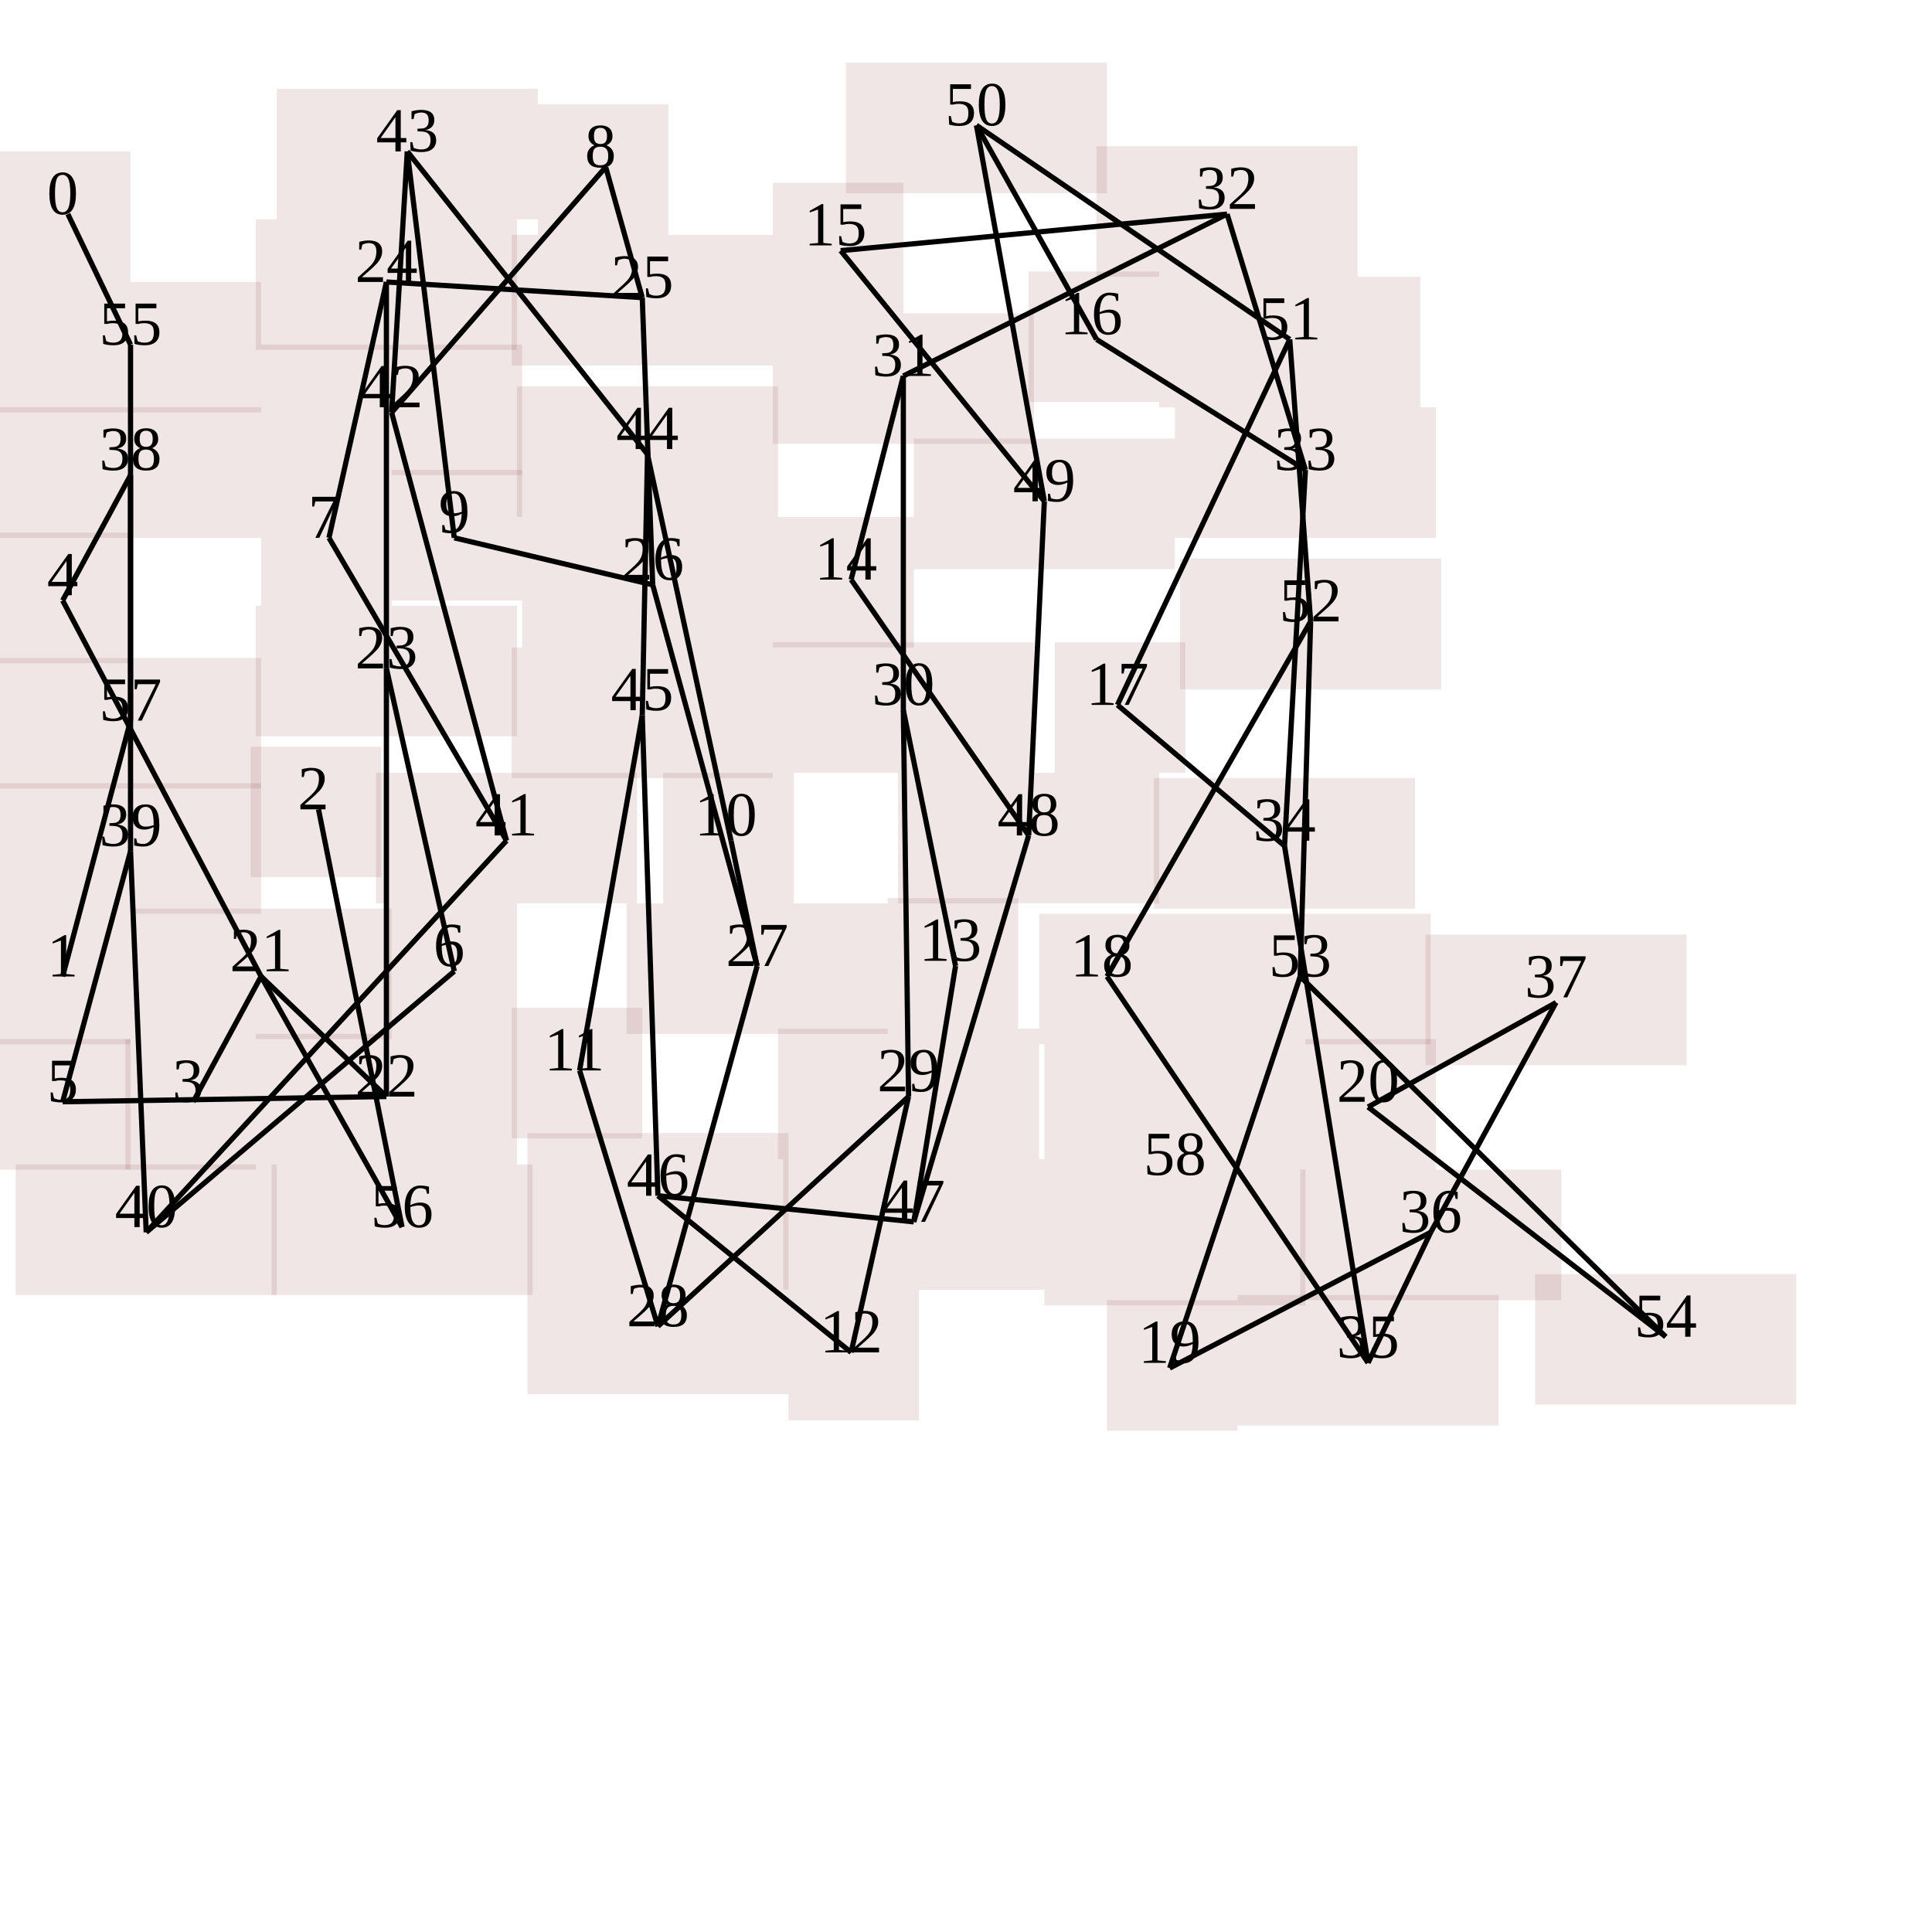
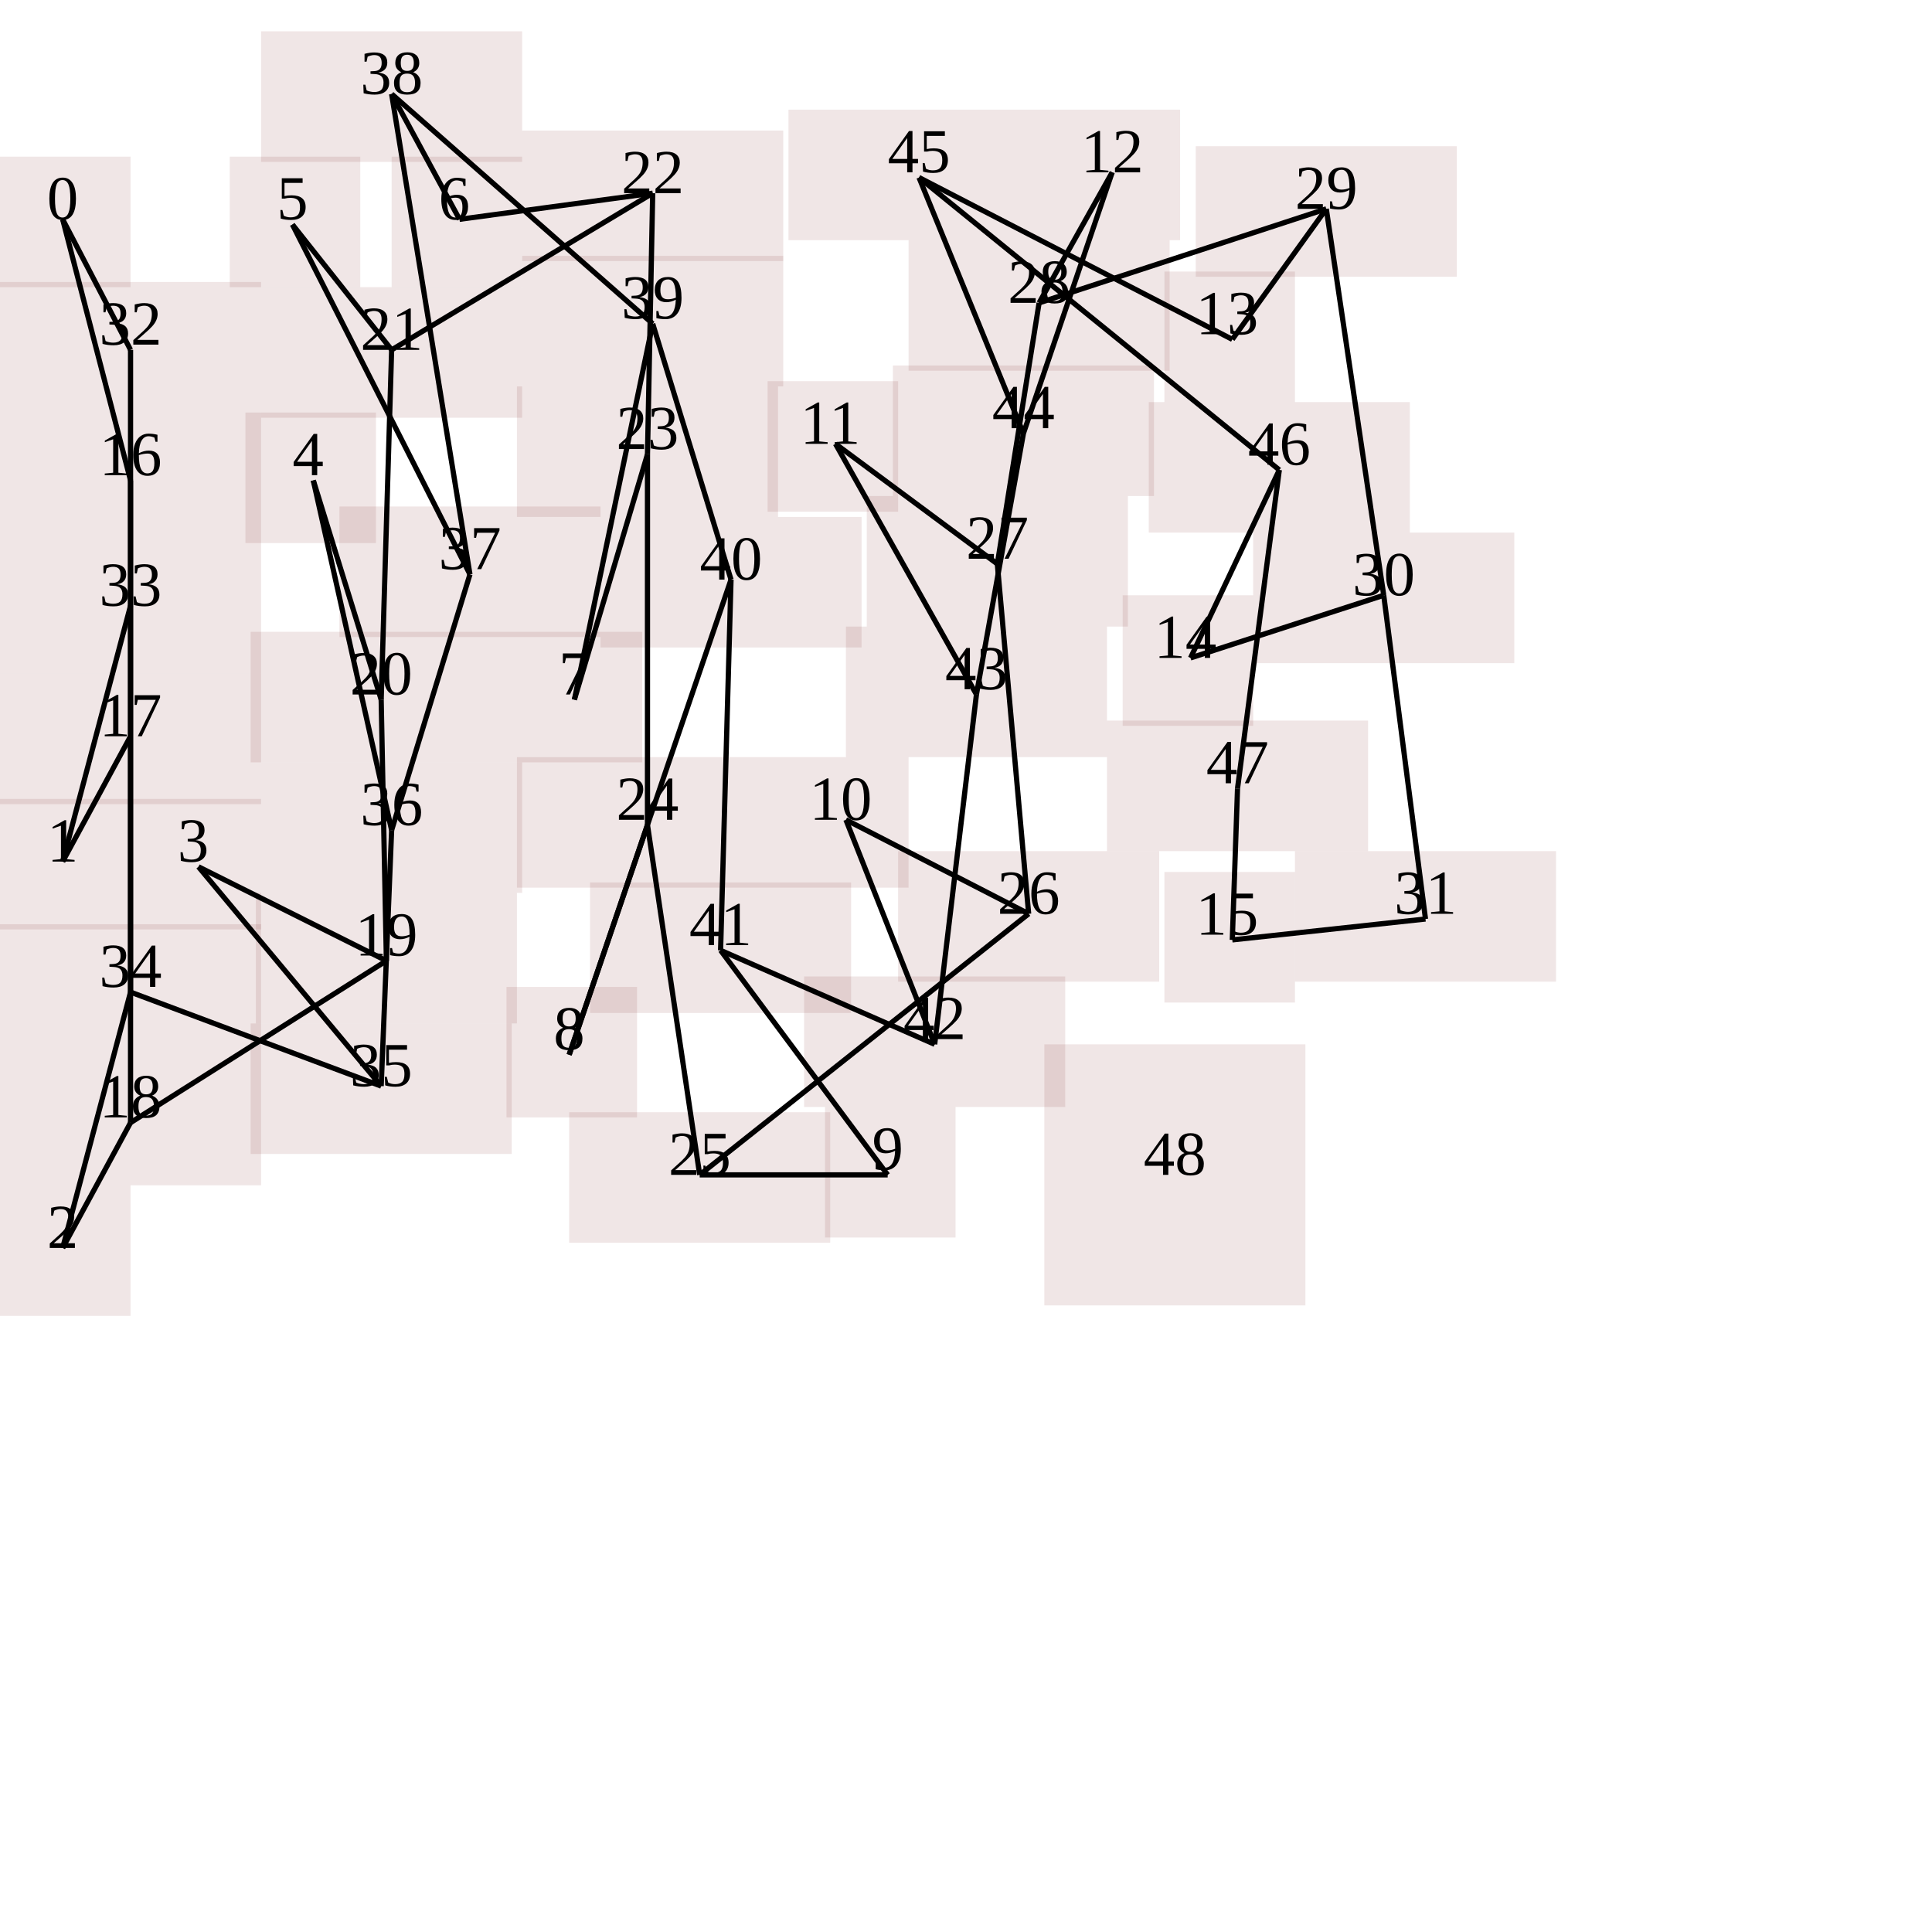
<svg xmlns="http://www.w3.org/2000/svg" width="370" height="370">
  <rect x="0" y="0" width="370" height="370" fill="rgb(255,255,255)" />
  <rect x="0" y="0" width="350" height="350" fill="rgba(255,255,255,1)" />
-   <rect x="0" y="29" width="25" height="25" fill="rgba(100,0,0,0.1)" />
-   <text x="12" y="41" text-anchor="middle" alignment-baseline="middle" fill="black">0</text>
-   <rect x="0" y="175" width="25" height="25" fill="rgba(100,0,0,0.1)" />
-   <text x="12" y="187" text-anchor="middle" alignment-baseline="middle" fill="black">1</text>
-   <rect x="48" y="143" width="25" height="25" fill="rgba(100,0,0,0.1)" />
-   <text x="60" y="155" text-anchor="middle" alignment-baseline="middle" fill="black">2</text>
-   <rect x="24" y="199" width="25" height="25" fill="rgba(100,0,0,0.1)" />
-   <text x="36" y="211" text-anchor="middle" alignment-baseline="middle" fill="black">3</text>
-   <rect x="0" y="102" width="25" height="25" fill="rgba(100,0,0,0.1)" />
-   <text x="12" y="114" text-anchor="middle" alignment-baseline="middle" fill="black">4</text>
-   <rect x="0" y="199" width="25" height="25" fill="rgba(100,0,0,0.1)" />
-   <text x="12" y="211" text-anchor="middle" alignment-baseline="middle" fill="black">5</text>
-   <rect x="74" y="173" width="25" height="25" fill="rgba(100,0,0,0.1)" />
-   <text x="86" y="185" text-anchor="middle" alignment-baseline="middle" fill="black">6</text>
-   <rect x="50" y="91" width="25" height="25" fill="rgba(100,0,0,0.1)" />
-   <text x="62" y="103" text-anchor="middle" alignment-baseline="middle" fill="black">7</text>
-   <rect x="103" y="20" width="25" height="25" fill="rgba(100,0,0,0.1)" />
-   <text x="115" y="32" text-anchor="middle" alignment-baseline="middle" fill="black">8</text>
-   <rect x="75" y="90" width="25" height="25" fill="rgba(100,0,0,0.1)" />
-   <text x="87" y="102" text-anchor="middle" alignment-baseline="middle" fill="black">9</text>
-   <rect x="127" y="148" width="25" height="25" fill="rgba(100,0,0,0.1)" />
-   <text x="139" y="160" text-anchor="middle" alignment-baseline="middle" fill="black">10</text>
-   <rect x="98" y="193" width="25" height="25" fill="rgba(100,0,0,0.1)" />
-   <text x="110" y="205" text-anchor="middle" alignment-baseline="middle" fill="black">11</text>
-   <rect x="151" y="247" width="25" height="25" fill="rgba(100,0,0,0.1)" />
-   <text x="163" y="259" text-anchor="middle" alignment-baseline="middle" fill="black">12</text>
-   <rect x="170" y="172" width="25" height="25" fill="rgba(100,0,0,0.1)" />
-   <text x="182" y="184" text-anchor="middle" alignment-baseline="middle" fill="black">13</text>
-   <rect x="150" y="99" width="25" height="25" fill="rgba(100,0,0,0.1)" />
-   <text x="162" y="111" text-anchor="middle" alignment-baseline="middle" fill="black">14</text>
-   <rect x="148" y="35" width="25" height="25" fill="rgba(100,0,0,0.1)" />
-   <text x="160" y="47" text-anchor="middle" alignment-baseline="middle" fill="black">15</text>
-   <rect x="197" y="52" width="25" height="25" fill="rgba(100,0,0,0.1)" />
-   <text x="209" y="64" text-anchor="middle" alignment-baseline="middle" fill="black">16</text>
-   <rect x="202" y="123" width="25" height="25" fill="rgba(100,0,0,0.1)" />
-   <text x="214" y="135" text-anchor="middle" alignment-baseline="middle" fill="black">17</text>
-   <rect x="199" y="175" width="25" height="25" fill="rgba(100,0,0,0.1)" />
-   <text x="211" y="187" text-anchor="middle" alignment-baseline="middle" fill="black">18</text>
-   <rect x="212" y="249" width="25" height="25" fill="rgba(100,0,0,0.1)" />
-   <text x="224" y="261" text-anchor="middle" alignment-baseline="middle" fill="black">19</text>
-   <rect x="250" y="199" width="25" height="25" fill="rgba(100,0,0,0.1)" />
-   <text x="262" y="211" text-anchor="middle" alignment-baseline="middle" fill="black">20</text>
-   <rect x="25" y="174" width="50" height="25" fill="rgba(100,0,0,0.1)" />
-   <text x="50" y="186" text-anchor="middle" alignment-baseline="middle" fill="black">21</text>
-   <rect x="49" y="198" width="50" height="25" fill="rgba(100,0,0,0.1)" />
-   <text x="74" y="210" text-anchor="middle" alignment-baseline="middle" fill="black">22</text>
-   <rect x="49" y="116" width="50" height="25" fill="rgba(100,0,0,0.1)" />
-   <text x="74" y="128" text-anchor="middle" alignment-baseline="middle" fill="black">23</text>
-   <rect x="49" y="42" width="50" height="25" fill="rgba(100,0,0,0.1)" />
-   <text x="74" y="54" text-anchor="middle" alignment-baseline="middle" fill="black">24</text>
-   <rect x="98" y="45" width="50" height="25" fill="rgba(100,0,0,0.1)" />
-   <text x="123" y="57" text-anchor="middle" alignment-baseline="middle" fill="black">25</text>
-   <rect x="100" y="99" width="50" height="25" fill="rgba(100,0,0,0.1)" />
-   <text x="125" y="111" text-anchor="middle" alignment-baseline="middle" fill="black">26</text>
-   <rect x="120" y="173" width="50" height="25" fill="rgba(100,0,0,0.1)" />
-   <text x="145" y="185" text-anchor="middle" alignment-baseline="middle" fill="black">27</text>
-   <rect x="101" y="242" width="50" height="25" fill="rgba(100,0,0,0.1)" />
-   <text x="126" y="254" text-anchor="middle" alignment-baseline="middle" fill="black">28</text>
-   <rect x="149" y="197" width="50" height="25" fill="rgba(100,0,0,0.1)" />
-   <text x="174" y="209" text-anchor="middle" alignment-baseline="middle" fill="black">29</text>
-   <rect x="148" y="123" width="50" height="25" fill="rgba(100,0,0,0.1)" />
-   <text x="173" y="135" text-anchor="middle" alignment-baseline="middle" fill="black">30</text>
-   <rect x="148" y="60" width="50" height="25" fill="rgba(100,0,0,0.1)" />
-   <text x="173" y="72" text-anchor="middle" alignment-baseline="middle" fill="black">31</text>
-   <rect x="210" y="28" width="50" height="25" fill="rgba(100,0,0,0.1)" />
-   <text x="235" y="40" text-anchor="middle" alignment-baseline="middle" fill="black">32</text>
-   <rect x="225" y="78" width="50" height="25" fill="rgba(100,0,0,0.1)" />
-   <text x="250" y="90" text-anchor="middle" alignment-baseline="middle" fill="black">33</text>
-   <rect x="221" y="149" width="50" height="25" fill="rgba(100,0,0,0.1)" />
-   <text x="246" y="161" text-anchor="middle" alignment-baseline="middle" fill="black">34</text>
-   <rect x="237" y="248" width="50" height="25" fill="rgba(100,0,0,0.1)" />
-   <text x="262" y="260" text-anchor="middle" alignment-baseline="middle" fill="black">35</text>
-   <rect x="249" y="224" width="50" height="25" fill="rgba(100,0,0,0.1)" />
-   <text x="274" y="236" text-anchor="middle" alignment-baseline="middle" fill="black">36</text>
-   <rect x="273" y="179" width="50" height="25" fill="rgba(100,0,0,0.1)" />
-   <text x="298" y="191" text-anchor="middle" alignment-baseline="middle" fill="black">37</text>
-   <rect x="0" y="78" width="50" height="25" fill="rgba(100,0,0,0.1)" />
-   <text x="25" y="90" text-anchor="middle" alignment-baseline="middle" fill="black">38</text>
-   <rect x="0" y="150" width="50" height="25" fill="rgba(100,0,0,0.1)" />
-   <text x="25" y="162" text-anchor="middle" alignment-baseline="middle" fill="black">39</text>
-   <rect x="3" y="223" width="50" height="25" fill="rgba(100,0,0,0.1)" />
-   <text x="28" y="235" text-anchor="middle" alignment-baseline="middle" fill="black">40</text>
-   <rect x="72" y="148" width="50" height="25" fill="rgba(100,0,0,0.1)" />
-   <text x="97" y="160" text-anchor="middle" alignment-baseline="middle" fill="black">41</text>
-   <rect x="50" y="66" width="50" height="25" fill="rgba(100,0,0,0.1)" />
-   <text x="75" y="78" text-anchor="middle" alignment-baseline="middle" fill="black">42</text>
-   <rect x="53" y="17" width="50" height="25" fill="rgba(100,0,0,0.1)" />
-   <text x="78" y="29" text-anchor="middle" alignment-baseline="middle" fill="black">43</text>
+   <rect x="0" y="30" width="25" height="25" fill="rgba(100,0,0,0.1)" />
+   <text x="12" y="42" text-anchor="middle" alignment-baseline="middle" fill="black">0</text>
+   <rect x="0" y="153" width="25" height="25" fill="rgba(100,0,0,0.1)" />
+   <text x="12" y="165" text-anchor="middle" alignment-baseline="middle" fill="black">1</text>
+   <rect x="0" y="227" width="25" height="25" fill="rgba(100,0,0,0.1)" />
+   <text x="12" y="239" text-anchor="middle" alignment-baseline="middle" fill="black">2</text>
+   <rect x="25" y="153" width="25" height="25" fill="rgba(100,0,0,0.1)" />
+   <text x="37" y="165" text-anchor="middle" alignment-baseline="middle" fill="black">3</text>
+   <rect x="47" y="79" width="25" height="25" fill="rgba(100,0,0,0.1)" />
+   <text x="59" y="91" text-anchor="middle" alignment-baseline="middle" fill="black">4</text>
+   <rect x="44" y="30" width="25" height="25" fill="rgba(100,0,0,0.1)" />
+   <text x="56" y="42" text-anchor="middle" alignment-baseline="middle" fill="black">5</text>
+   <rect x="75" y="30" width="25" height="25" fill="rgba(100,0,0,0.1)" />
+   <text x="87" y="42" text-anchor="middle" alignment-baseline="middle" fill="black">6</text>
+   <rect x="98" y="121" width="25" height="25" fill="rgba(100,0,0,0.1)" />
+   <text x="110" y="133" text-anchor="middle" alignment-baseline="middle" fill="black">7</text>
+   <rect x="97" y="189" width="25" height="25" fill="rgba(100,0,0,0.1)" />
+   <text x="109" y="201" text-anchor="middle" alignment-baseline="middle" fill="black">8</text>
+   <rect x="158" y="212" width="25" height="25" fill="rgba(100,0,0,0.1)" />
+   <text x="170" y="224" text-anchor="middle" alignment-baseline="middle" fill="black">9</text>
+   <rect x="149" y="145" width="25" height="25" fill="rgba(100,0,0,0.1)" />
+   <text x="161" y="157" text-anchor="middle" alignment-baseline="middle" fill="black">10</text>
+   <rect x="147" y="73" width="25" height="25" fill="rgba(100,0,0,0.1)" />
+   <text x="159" y="85" text-anchor="middle" alignment-baseline="middle" fill="black">11</text>
+   <rect x="201" y="21" width="25" height="25" fill="rgba(100,0,0,0.1)" />
+   <text x="213" y="33" text-anchor="middle" alignment-baseline="middle" fill="black">12</text>
+   <rect x="223" y="52" width="25" height="25" fill="rgba(100,0,0,0.1)" />
+   <text x="235" y="64" text-anchor="middle" alignment-baseline="middle" fill="black">13</text>
+   <rect x="215" y="114" width="25" height="25" fill="rgba(100,0,0,0.1)" />
+   <text x="227" y="126" text-anchor="middle" alignment-baseline="middle" fill="black">14</text>
+   <rect x="223" y="167" width="25" height="25" fill="rgba(100,0,0,0.1)" />
+   <text x="235" y="179" text-anchor="middle" alignment-baseline="middle" fill="black">15</text>
+   <rect x="0" y="79" width="50" height="25" fill="rgba(100,0,0,0.1)" />
+   <text x="25" y="91" text-anchor="middle" alignment-baseline="middle" fill="black">16</text>
+   <rect x="0" y="129" width="50" height="25" fill="rgba(100,0,0,0.1)" />
+   <text x="25" y="141" text-anchor="middle" alignment-baseline="middle" fill="black">17</text>
+   <rect x="0" y="202" width="50" height="25" fill="rgba(100,0,0,0.1)" />
+   <text x="25" y="214" text-anchor="middle" alignment-baseline="middle" fill="black">18</text>
+   <rect x="49" y="171" width="50" height="25" fill="rgba(100,0,0,0.1)" />
+   <text x="74" y="183" text-anchor="middle" alignment-baseline="middle" fill="black">19</text>
+   <rect x="48" y="121" width="50" height="25" fill="rgba(100,0,0,0.1)" />
+   <text x="73" y="133" text-anchor="middle" alignment-baseline="middle" fill="black">20</text>
+   <rect x="50" y="55" width="50" height="25" fill="rgba(100,0,0,0.1)" />
+   <text x="75" y="67" text-anchor="middle" alignment-baseline="middle" fill="black">21</text>
+   <rect x="100" y="25" width="50" height="25" fill="rgba(100,0,0,0.1)" />
+   <text x="125" y="37" text-anchor="middle" alignment-baseline="middle" fill="black">22</text>
  <rect x="99" y="74" width="50" height="25" fill="rgba(100,0,0,0.1)" />
-   <text x="124" y="86" text-anchor="middle" alignment-baseline="middle" fill="black">44</text>
-   <rect x="98" y="124" width="50" height="25" fill="rgba(100,0,0,0.1)" />
-   <text x="123" y="136" text-anchor="middle" alignment-baseline="middle" fill="black">45</text>
-   <rect x="101" y="217" width="50" height="25" fill="rgba(100,0,0,0.1)" />
-   <text x="126" y="229" text-anchor="middle" alignment-baseline="middle" fill="black">46</text>
-   <rect x="150" y="222" width="50" height="25" fill="rgba(100,0,0,0.1)" />
-   <text x="175" y="234" text-anchor="middle" alignment-baseline="middle" fill="black">47</text>
-   <rect x="172" y="148" width="50" height="25" fill="rgba(100,0,0,0.1)" />
-   <text x="197" y="160" text-anchor="middle" alignment-baseline="middle" fill="black">48</text>
-   <rect x="175" y="84" width="50" height="25" fill="rgba(100,0,0,0.1)" />
-   <text x="200" y="96" text-anchor="middle" alignment-baseline="middle" fill="black">49</text>
-   <rect x="162" y="12" width="50" height="25" fill="rgba(100,0,0,0.1)" />
-   <text x="187" y="24" text-anchor="middle" alignment-baseline="middle" fill="black">50</text>
-   <rect x="222" y="53" width="50" height="25" fill="rgba(100,0,0,0.1)" />
-   <text x="247" y="65" text-anchor="middle" alignment-baseline="middle" fill="black">51</text>
-   <rect x="226" y="107" width="50" height="25" fill="rgba(100,0,0,0.1)" />
-   <text x="251" y="119" text-anchor="middle" alignment-baseline="middle" fill="black">52</text>
-   <rect x="224" y="175" width="50" height="25" fill="rgba(100,0,0,0.1)" />
-   <text x="249" y="187" text-anchor="middle" alignment-baseline="middle" fill="black">53</text>
-   <rect x="294" y="244" width="50" height="25" fill="rgba(100,0,0,0.1)" />
-   <text x="319" y="256" text-anchor="middle" alignment-baseline="middle" fill="black">54</text>
+   <text x="124" y="86" text-anchor="middle" alignment-baseline="middle" fill="black">23</text>
+   <rect x="99" y="145" width="50" height="25" fill="rgba(100,0,0,0.1)" />
+   <text x="124" y="157" text-anchor="middle" alignment-baseline="middle" fill="black">24</text>
+   <rect x="109" y="213" width="50" height="25" fill="rgba(100,0,0,0.1)" />
+   <text x="134" y="225" text-anchor="middle" alignment-baseline="middle" fill="black">25</text>
+   <rect x="172" y="163" width="50" height="25" fill="rgba(100,0,0,0.1)" />
+   <text x="197" y="175" text-anchor="middle" alignment-baseline="middle" fill="black">26</text>
+   <rect x="166" y="95" width="50" height="25" fill="rgba(100,0,0,0.1)" />
+   <text x="191" y="107" text-anchor="middle" alignment-baseline="middle" fill="black">27</text>
+   <rect x="174" y="46" width="50" height="25" fill="rgba(100,0,0,0.1)" />
+   <text x="199" y="58" text-anchor="middle" alignment-baseline="middle" fill="black">28</text>
+   <rect x="229" y="28" width="50" height="25" fill="rgba(100,0,0,0.1)" />
+   <text x="254" y="40" text-anchor="middle" alignment-baseline="middle" fill="black">29</text>
+   <rect x="240" y="102" width="50" height="25" fill="rgba(100,0,0,0.1)" />
+   <text x="265" y="114" text-anchor="middle" alignment-baseline="middle" fill="black">30</text>
+   <rect x="248" y="163" width="50" height="25" fill="rgba(100,0,0,0.1)" />
+   <text x="273" y="175" text-anchor="middle" alignment-baseline="middle" fill="black">31</text>
  <rect x="0" y="54" width="50" height="25" fill="rgba(100,0,0,0.1)" />
-   <text x="25" y="66" text-anchor="middle" alignment-baseline="middle" fill="black">55</text>
-   <rect x="52" y="223" width="50" height="25" fill="rgba(100,0,0,0.1)" />
-   <text x="77" y="235" text-anchor="middle" alignment-baseline="middle" fill="black">56</text>
-   <rect x="0" y="126" width="50" height="25" fill="rgba(100,0,0,0.1)" />
-   <text x="25" y="138" text-anchor="middle" alignment-baseline="middle" fill="black">57</text>
+   <text x="25" y="66" text-anchor="middle" alignment-baseline="middle" fill="black">32</text>
+   <rect x="0" y="104" width="50" height="25" fill="rgba(100,0,0,0.1)" />
+   <text x="25" y="116" text-anchor="middle" alignment-baseline="middle" fill="black">33</text>
+   <rect x="0" y="177" width="50" height="25" fill="rgba(100,0,0,0.1)" />
+   <text x="25" y="189" text-anchor="middle" alignment-baseline="middle" fill="black">34</text>
+   <rect x="48" y="196" width="50" height="25" fill="rgba(100,0,0,0.1)" />
+   <text x="73" y="208" text-anchor="middle" alignment-baseline="middle" fill="black">35</text>
+   <rect x="50" y="146" width="50" height="25" fill="rgba(100,0,0,0.1)" />
+   <text x="75" y="158" text-anchor="middle" alignment-baseline="middle" fill="black">36</text>
+   <rect x="65" y="97" width="50" height="25" fill="rgba(100,0,0,0.1)" />
+   <text x="90" y="109" text-anchor="middle" alignment-baseline="middle" fill="black">37</text>
+   <rect x="50" y="6" width="50" height="25" fill="rgba(100,0,0,0.1)" />
+   <text x="75" y="18" text-anchor="middle" alignment-baseline="middle" fill="black">38</text>
+   <rect x="100" y="49" width="50" height="25" fill="rgba(100,0,0,0.1)" />
+   <text x="125" y="61" text-anchor="middle" alignment-baseline="middle" fill="black">39</text>
+   <rect x="115" y="99" width="50" height="25" fill="rgba(100,0,0,0.1)" />
+   <text x="140" y="111" text-anchor="middle" alignment-baseline="middle" fill="black">40</text>
+   <rect x="113" y="169" width="50" height="25" fill="rgba(100,0,0,0.1)" />
+   <text x="138" y="181" text-anchor="middle" alignment-baseline="middle" fill="black">41</text>
+   <rect x="154" y="187" width="50" height="25" fill="rgba(100,0,0,0.1)" />
+   <text x="179" y="199" text-anchor="middle" alignment-baseline="middle" fill="black">42</text>
+   <rect x="162" y="120" width="50" height="25" fill="rgba(100,0,0,0.1)" />
+   <text x="187" y="132" text-anchor="middle" alignment-baseline="middle" fill="black">43</text>
+   <rect x="171" y="70" width="50" height="25" fill="rgba(100,0,0,0.1)" />
+   <text x="196" y="82" text-anchor="middle" alignment-baseline="middle" fill="black">44</text>
+   <rect x="151" y="21" width="50" height="25" fill="rgba(100,0,0,0.1)" />
+   <text x="176" y="33" text-anchor="middle" alignment-baseline="middle" fill="black">45</text>
+   <rect x="220" y="77" width="50" height="25" fill="rgba(100,0,0,0.1)" />
+   <text x="245" y="89" text-anchor="middle" alignment-baseline="middle" fill="black">46</text>
+   <rect x="212" y="138" width="50" height="25" fill="rgba(100,0,0,0.1)" />
+   <text x="237" y="150" text-anchor="middle" alignment-baseline="middle" fill="black">47</text>
  <rect x="200" y="200" width="50" height="50" fill="rgba(100,0,0,0.1)" />
-   <text x="225" y="225" text-anchor="middle" alignment-baseline="middle" fill="black">58</text>
-   <line x1="13" y1="41" x2="25" y2="66" stroke="black" stroke-width="1" />
-   <line x1="12" y1="187" x2="25" y2="138" stroke="black" stroke-width="1" />
-   <line x1="61" y1="155" x2="77" y2="235" stroke="black" stroke-width="1" />
-   <line x1="37" y1="211" x2="50" y2="187" stroke="black" stroke-width="1" />
-   <line x1="12" y1="115" x2="25" y2="91" stroke="black" stroke-width="1" />
-   <line x1="12" y1="115" x2="50" y2="187" stroke="black" stroke-width="1" />
-   <line x1="12" y1="211" x2="74" y2="210" stroke="black" stroke-width="1" />
-   <line x1="12" y1="211" x2="25" y2="163" stroke="black" stroke-width="1" />
-   <line x1="87" y1="186" x2="74" y2="128" stroke="black" stroke-width="1" />
-   <line x1="87" y1="186" x2="28" y2="236" stroke="black" stroke-width="1" />
-   <line x1="63" y1="103" x2="74" y2="54" stroke="black" stroke-width="1" />
-   <line x1="63" y1="103" x2="97" y2="161" stroke="black" stroke-width="1" />
-   <line x1="116" y1="32" x2="75" y2="79" stroke="black" stroke-width="1" />
-   <line x1="116" y1="32" x2="123" y2="57" stroke="black" stroke-width="1" />
-   <line x1="87" y1="103" x2="125" y2="112" stroke="black" stroke-width="1" />
-   <line x1="87" y1="103" x2="78" y2="29" stroke="black" stroke-width="1" />
-   <line x1="140" y1="161" x2="145" y2="185" stroke="black" stroke-width="1" />
-   <line x1="140" y1="161" x2="124" y2="87" stroke="black" stroke-width="1" />
-   <line x1="111" y1="205" x2="126" y2="254" stroke="black" stroke-width="1" />
-   <line x1="111" y1="205" x2="123" y2="137" stroke="black" stroke-width="1" />
-   <line x1="163" y1="259" x2="126" y2="229" stroke="black" stroke-width="1" />
-   <line x1="163" y1="259" x2="174" y2="210" stroke="black" stroke-width="1" />
-   <line x1="183" y1="185" x2="173" y2="136" stroke="black" stroke-width="1" />
-   <line x1="183" y1="185" x2="175" y2="234" stroke="black" stroke-width="1" />
-   <line x1="163" y1="111" x2="173" y2="72" stroke="black" stroke-width="1" />
-   <line x1="163" y1="111" x2="197" y2="160" stroke="black" stroke-width="1" />
-   <line x1="161" y1="48" x2="235" y2="41" stroke="black" stroke-width="1" />
-   <line x1="161" y1="48" x2="200" y2="96" stroke="black" stroke-width="1" />
-   <line x1="210" y1="65" x2="187" y2="24" stroke="black" stroke-width="1" />
-   <line x1="210" y1="65" x2="250" y2="90" stroke="black" stroke-width="1" />
-   <line x1="214" y1="135" x2="246" y2="162" stroke="black" stroke-width="1" />
-   <line x1="214" y1="135" x2="247" y2="65" stroke="black" stroke-width="1" />
-   <line x1="212" y1="187" x2="262" y2="261" stroke="black" stroke-width="1" />
-   <line x1="212" y1="187" x2="251" y2="119" stroke="black" stroke-width="1" />
-   <line x1="224" y1="262" x2="274" y2="236" stroke="black" stroke-width="1" />
-   <line x1="224" y1="262" x2="249" y2="187" stroke="black" stroke-width="1" />
-   <line x1="262" y1="212" x2="319" y2="256" stroke="black" stroke-width="1" />
-   <line x1="262" y1="212" x2="298" y2="192" stroke="black" stroke-width="1" />
-   <line x1="50" y1="187" x2="77" y2="235" stroke="black" stroke-width="1" />
-   <line x1="50" y1="187" x2="74" y2="210" stroke="black" stroke-width="1" />
-   <line x1="74" y1="210" x2="74" y2="128" stroke="black" stroke-width="1" />
-   <line x1="74" y1="128" x2="74" y2="54" stroke="black" stroke-width="1" />
-   <line x1="74" y1="54" x2="123" y2="57" stroke="black" stroke-width="1" />
-   <line x1="123" y1="57" x2="125" y2="112" stroke="black" stroke-width="1" />
-   <line x1="125" y1="112" x2="145" y2="185" stroke="black" stroke-width="1" />
-   <line x1="145" y1="185" x2="126" y2="254" stroke="black" stroke-width="1" />
-   <line x1="126" y1="254" x2="174" y2="210" stroke="black" stroke-width="1" />
-   <line x1="174" y1="210" x2="173" y2="136" stroke="black" stroke-width="1" />
-   <line x1="173" y1="136" x2="173" y2="72" stroke="black" stroke-width="1" />
-   <line x1="173" y1="72" x2="235" y2="41" stroke="black" stroke-width="1" />
-   <line x1="235" y1="41" x2="250" y2="90" stroke="black" stroke-width="1" />
-   <line x1="250" y1="90" x2="246" y2="162" stroke="black" stroke-width="1" />
-   <line x1="246" y1="162" x2="262" y2="261" stroke="black" stroke-width="1" />
-   <line x1="262" y1="261" x2="274" y2="236" stroke="black" stroke-width="1" />
-   <line x1="274" y1="236" x2="298" y2="192" stroke="black" stroke-width="1" />
-   <line x1="25" y1="91" x2="25" y2="138" stroke="black" stroke-width="1" />
-   <line x1="25" y1="91" x2="25" y2="163" stroke="black" stroke-width="1" />
-   <line x1="25" y1="91" x2="25" y2="66" stroke="black" stroke-width="1" />
-   <line x1="25" y1="163" x2="28" y2="236" stroke="black" stroke-width="1" />
-   <line x1="28" y1="236" x2="97" y2="161" stroke="black" stroke-width="1" />
-   <line x1="97" y1="161" x2="75" y2="79" stroke="black" stroke-width="1" />
-   <line x1="75" y1="79" x2="78" y2="29" stroke="black" stroke-width="1" />
-   <line x1="78" y1="29" x2="124" y2="87" stroke="black" stroke-width="1" />
-   <line x1="124" y1="87" x2="123" y2="137" stroke="black" stroke-width="1" />
-   <line x1="123" y1="137" x2="126" y2="229" stroke="black" stroke-width="1" />
-   <line x1="126" y1="229" x2="175" y2="234" stroke="black" stroke-width="1" />
-   <line x1="175" y1="234" x2="197" y2="160" stroke="black" stroke-width="1" />
-   <line x1="197" y1="160" x2="200" y2="96" stroke="black" stroke-width="1" />
-   <line x1="200" y1="96" x2="187" y2="24" stroke="black" stroke-width="1" />
-   <line x1="187" y1="24" x2="247" y2="65" stroke="black" stroke-width="1" />
-   <line x1="247" y1="65" x2="251" y2="119" stroke="black" stroke-width="1" />
-   <line x1="251" y1="119" x2="249" y2="187" stroke="black" stroke-width="1" />
-   <line x1="249" y1="187" x2="319" y2="256" stroke="black" stroke-width="1" />
+   <text x="225" y="225" text-anchor="middle" alignment-baseline="middle" fill="black">48</text>
+   <line x1="12" y1="42" x2="25" y2="67" stroke="black" stroke-width="1" />
+   <line x1="12" y1="42" x2="25" y2="92" stroke="black" stroke-width="1" />
+   <line x1="12" y1="165" x2="25" y2="116" stroke="black" stroke-width="1" />
+   <line x1="12" y1="165" x2="25" y2="141" stroke="black" stroke-width="1" />
+   <line x1="12" y1="239" x2="25" y2="215" stroke="black" stroke-width="1" />
+   <line x1="12" y1="239" x2="25" y2="190" stroke="black" stroke-width="1" />
+   <line x1="38" y1="166" x2="74" y2="184" stroke="black" stroke-width="1" />
+   <line x1="38" y1="166" x2="73" y2="208" stroke="black" stroke-width="1" />
+   <line x1="60" y1="92" x2="75" y2="159" stroke="black" stroke-width="1" />
+   <line x1="60" y1="92" x2="73" y2="134" stroke="black" stroke-width="1" />
+   <line x1="56" y1="43" x2="90" y2="110" stroke="black" stroke-width="1" />
+   <line x1="56" y1="43" x2="75" y2="67" stroke="black" stroke-width="1" />
+   <line x1="88" y1="42" x2="125" y2="37" stroke="black" stroke-width="1" />
+   <line x1="88" y1="42" x2="75" y2="18" stroke="black" stroke-width="1" />
+   <line x1="110" y1="134" x2="124" y2="87" stroke="black" stroke-width="1" />
+   <line x1="110" y1="134" x2="125" y2="62" stroke="black" stroke-width="1" />
+   <line x1="109" y1="202" x2="140" y2="111" stroke="black" stroke-width="1" />
+   <line x1="109" y1="202" x2="124" y2="158" stroke="black" stroke-width="1" />
+   <line x1="170" y1="225" x2="138" y2="182" stroke="black" stroke-width="1" />
+   <line x1="170" y1="225" x2="134" y2="225" stroke="black" stroke-width="1" />
+   <line x1="162" y1="157" x2="197" y2="175" stroke="black" stroke-width="1" />
+   <line x1="162" y1="157" x2="179" y2="200" stroke="black" stroke-width="1" />
+   <line x1="160" y1="85" x2="191" y2="108" stroke="black" stroke-width="1" />
+   <line x1="160" y1="85" x2="187" y2="133" stroke="black" stroke-width="1" />
+   <line x1="213" y1="33" x2="196" y2="83" stroke="black" stroke-width="1" />
+   <line x1="213" y1="33" x2="199" y2="58" stroke="black" stroke-width="1" />
+   <line x1="236" y1="65" x2="176" y2="34" stroke="black" stroke-width="1" />
+   <line x1="236" y1="65" x2="254" y2="40" stroke="black" stroke-width="1" />
+   <line x1="228" y1="126" x2="265" y2="114" stroke="black" stroke-width="1" />
+   <line x1="228" y1="126" x2="245" y2="90" stroke="black" stroke-width="1" />
+   <line x1="236" y1="180" x2="273" y2="176" stroke="black" stroke-width="1" />
+   <line x1="236" y1="180" x2="237" y2="151" stroke="black" stroke-width="1" />
+   <line x1="25" y1="92" x2="25" y2="141" stroke="black" stroke-width="1" />
+   <line x1="25" y1="141" x2="25" y2="215" stroke="black" stroke-width="1" />
+   <line x1="25" y1="215" x2="74" y2="184" stroke="black" stroke-width="1" />
+   <line x1="74" y1="184" x2="73" y2="134" stroke="black" stroke-width="1" />
+   <line x1="73" y1="134" x2="75" y2="67" stroke="black" stroke-width="1" />
+   <line x1="75" y1="67" x2="125" y2="37" stroke="black" stroke-width="1" />
+   <line x1="125" y1="37" x2="124" y2="87" stroke="black" stroke-width="1" />
+   <line x1="124" y1="87" x2="124" y2="158" stroke="black" stroke-width="1" />
+   <line x1="124" y1="158" x2="134" y2="225" stroke="black" stroke-width="1" />
+   <line x1="134" y1="225" x2="197" y2="175" stroke="black" stroke-width="1" />
+   <line x1="197" y1="175" x2="191" y2="108" stroke="black" stroke-width="1" />
+   <line x1="191" y1="108" x2="199" y2="58" stroke="black" stroke-width="1" />
+   <line x1="199" y1="58" x2="254" y2="40" stroke="black" stroke-width="1" />
+   <line x1="254" y1="40" x2="265" y2="114" stroke="black" stroke-width="1" />
+   <line x1="265" y1="114" x2="273" y2="176" stroke="black" stroke-width="1" />
+   <line x1="25" y1="67" x2="25" y2="116" stroke="black" stroke-width="1" />
+   <line x1="25" y1="116" x2="25" y2="190" stroke="black" stroke-width="1" />
+   <line x1="25" y1="190" x2="73" y2="208" stroke="black" stroke-width="1" />
+   <line x1="73" y1="208" x2="75" y2="159" stroke="black" stroke-width="1" />
+   <line x1="75" y1="159" x2="90" y2="110" stroke="black" stroke-width="1" />
+   <line x1="90" y1="110" x2="75" y2="18" stroke="black" stroke-width="1" />
+   <line x1="75" y1="18" x2="125" y2="62" stroke="black" stroke-width="1" />
+   <line x1="125" y1="62" x2="140" y2="111" stroke="black" stroke-width="1" />
+   <line x1="140" y1="111" x2="138" y2="182" stroke="black" stroke-width="1" />
+   <line x1="138" y1="182" x2="179" y2="200" stroke="black" stroke-width="1" />
+   <line x1="179" y1="200" x2="187" y2="133" stroke="black" stroke-width="1" />
+   <line x1="187" y1="133" x2="196" y2="83" stroke="black" stroke-width="1" />
+   <line x1="196" y1="83" x2="176" y2="34" stroke="black" stroke-width="1" />
+   <line x1="176" y1="34" x2="245" y2="90" stroke="black" stroke-width="1" />
+   <line x1="245" y1="90" x2="237" y2="151" stroke="black" stroke-width="1" />
</svg>
